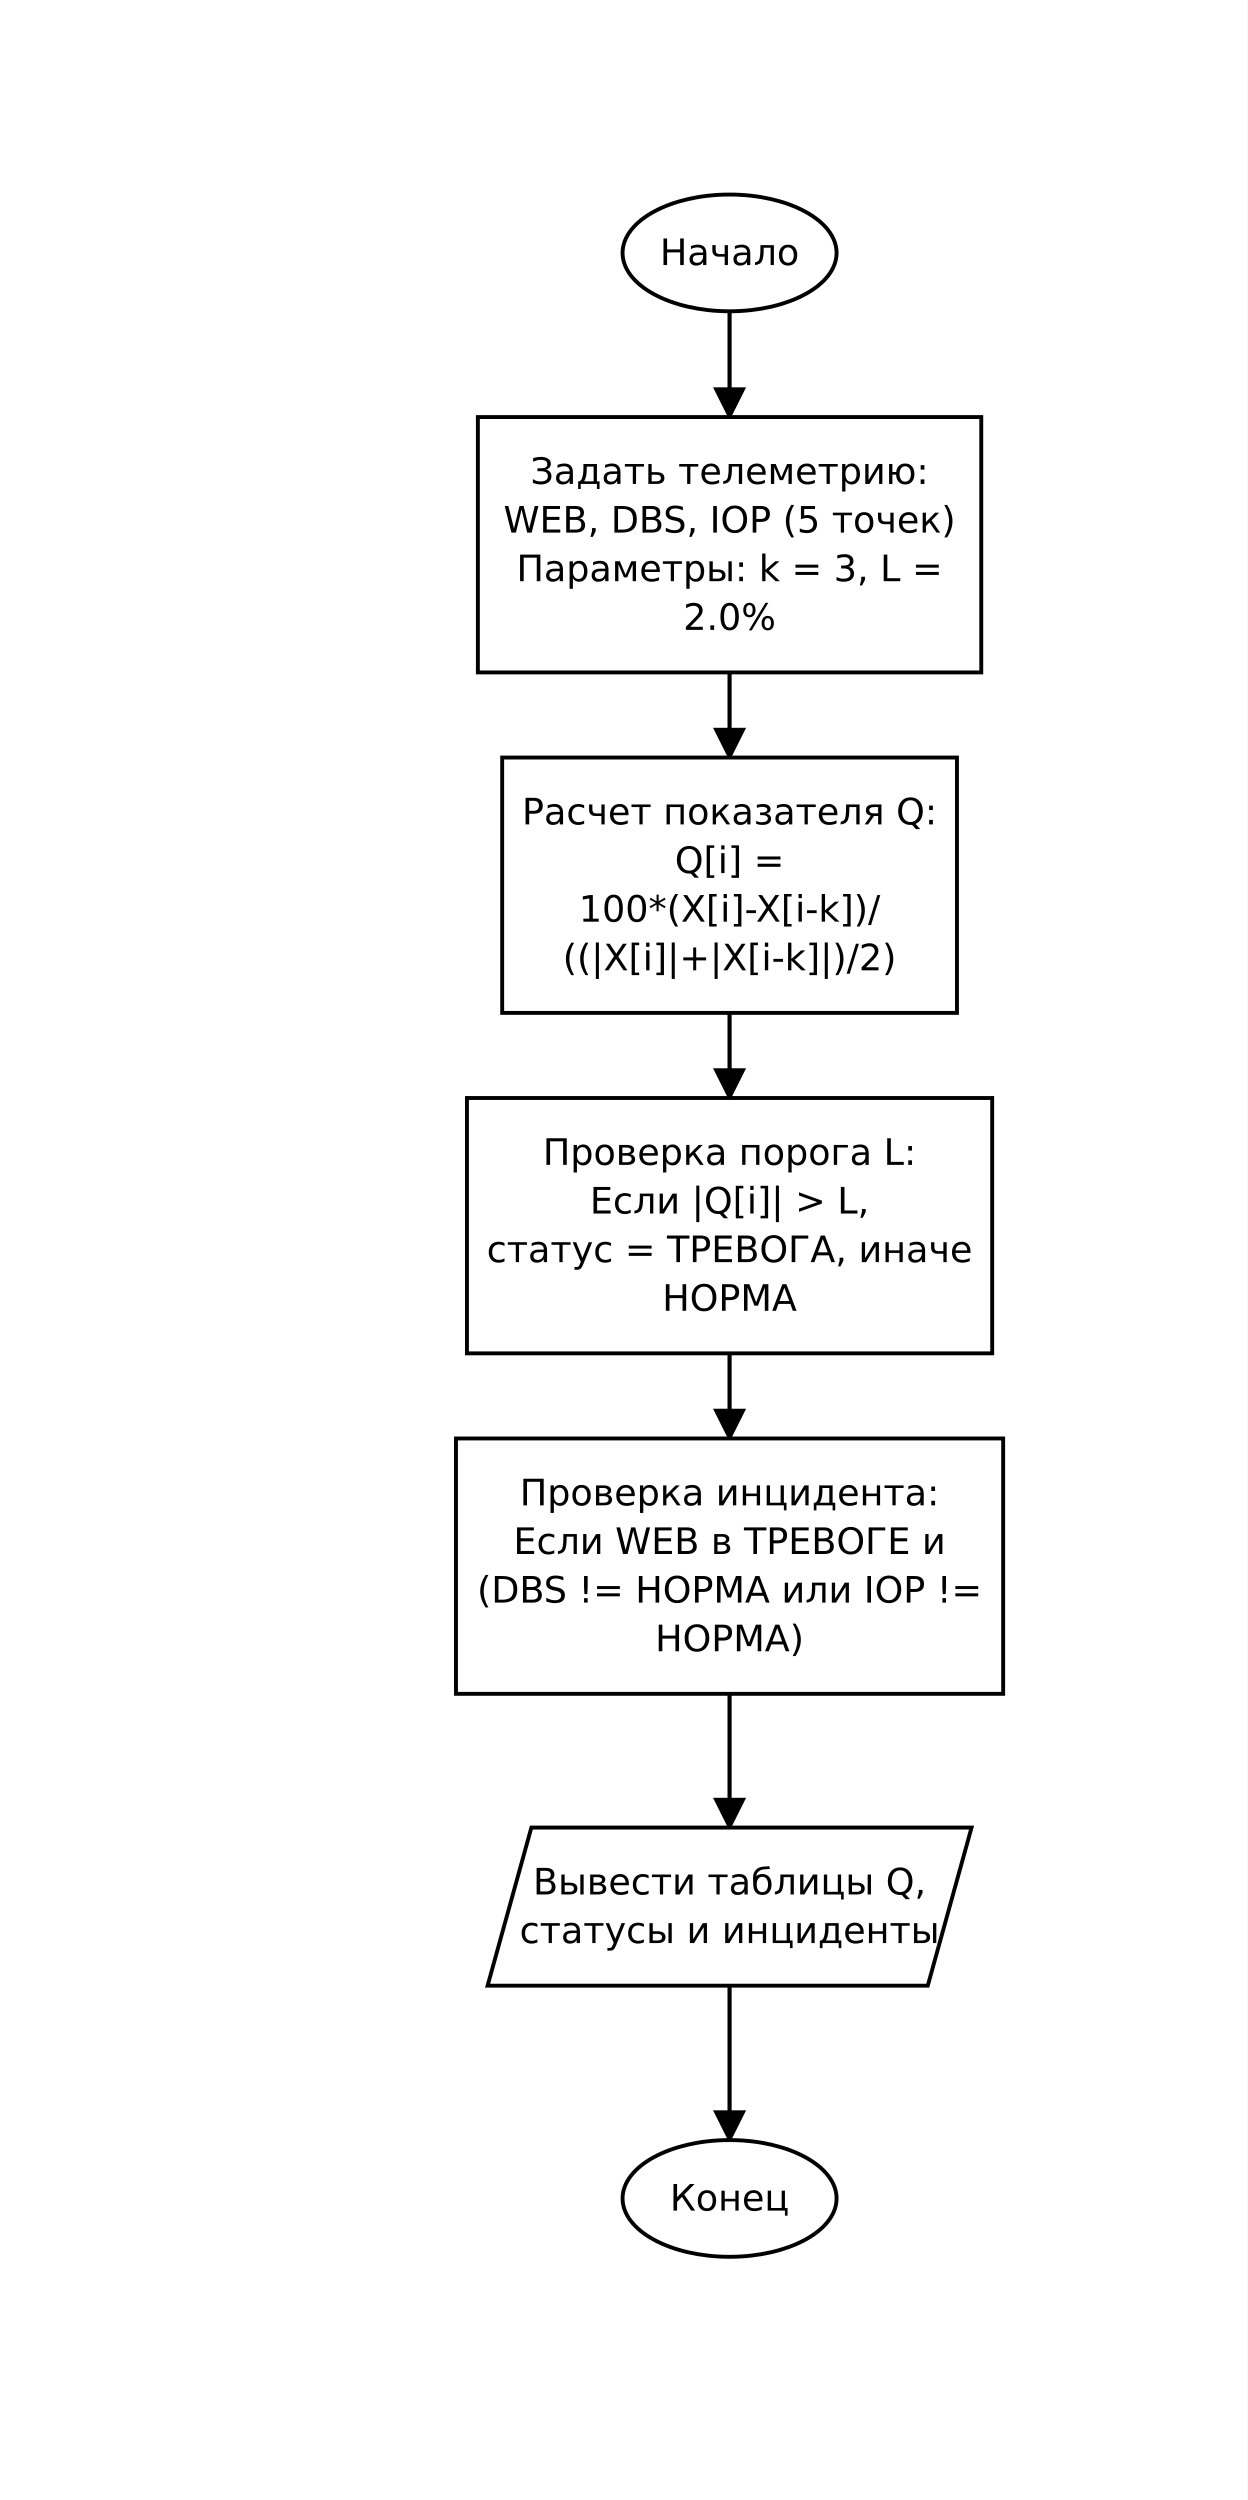
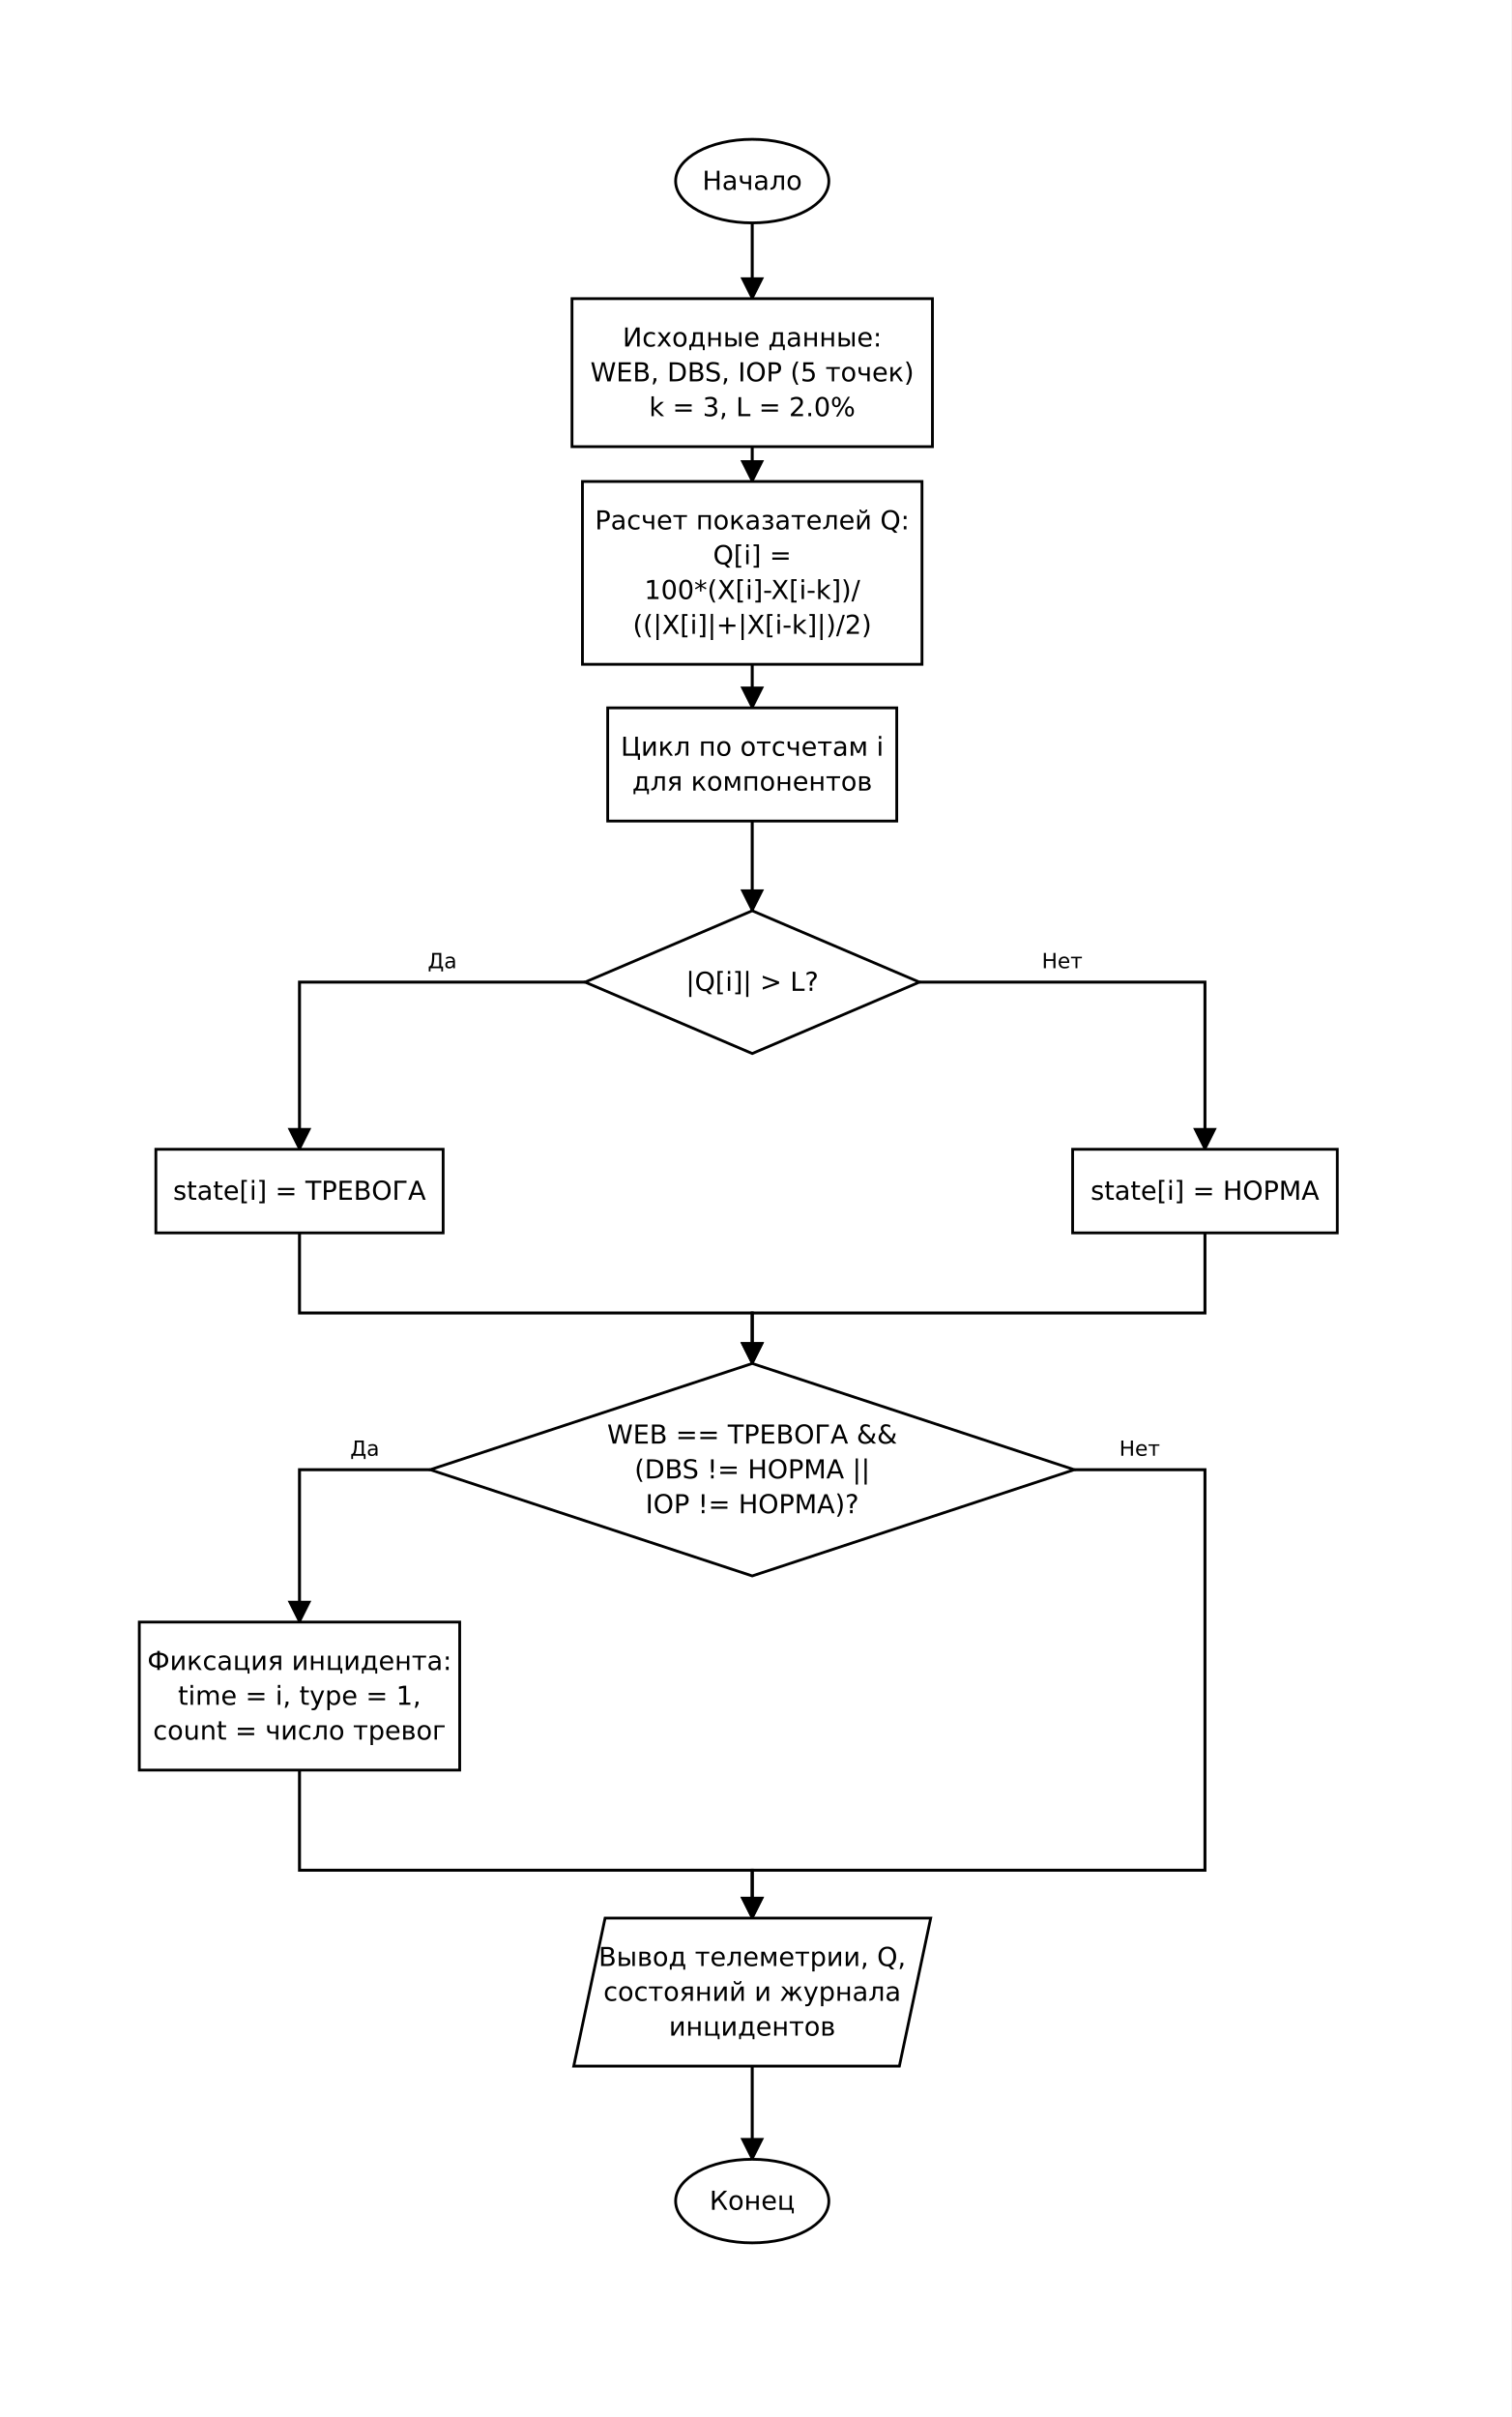
- <svg xmlns="http://www.w3.org/2000/svg" width="513" height="1028" viewBox="0 -44.0 513 1028">
+ <svg xmlns="http://www.w3.org/2000/svg" width="868" height="1388" viewBox="-82.0 -44.0 868 1388">
  <defs>
    <marker id="arrow" viewBox="0 0 10 10" refX="9" refY="5" markerWidth="8" markerHeight="8" orient="auto-start-reverse">
      <path d="M 0 0 L 10 5 L 0 10 z" fill="#000000" />
    </marker>
  </defs>
-   <rect x="0" y="-44.0" width="513" height="1028" fill="white" />
-   <path d="M 300.00 84.00 L 300.00 127.50" fill="none" stroke="#000000" stroke-width="1.7" marker-end="url(#arrow)" />
-   <path d="M 300.00 232.50 L 300.00 267.50" fill="none" stroke="#000000" stroke-width="1.7" marker-end="url(#arrow)" />
-   <path d="M 300.00 372.50 L 300.00 407.50" fill="none" stroke="#000000" stroke-width="1.7" marker-end="url(#arrow)" />
-   <path d="M 300.00 512.50 L 300.00 547.50" fill="none" stroke="#000000" stroke-width="1.7" marker-end="url(#arrow)" />
-   <path d="M 300.00 652.50 L 300.00 707.50" fill="none" stroke="#000000" stroke-width="1.7" marker-end="url(#arrow)" />
-   <path d="M 300.00 772.50 L 300.00 836.00" fill="none" stroke="#000000" stroke-width="1.7" marker-end="url(#arrow)" />
-   <ellipse fill="#ffffff" stroke="#000000" stroke-width="1.6" cx="300.0" cy="60.0" rx="44.0" ry="24.0" />
-   <text x="300.0" y="65.00" font-family="DejaVu Sans" font-size="15" text-anchor="middle" fill="#000000">Начало</text>
-   <rect fill="#ffffff" stroke="#000000" stroke-width="1.6" x="196.5" y="127.5" width="207.0" height="105" />
-   <text x="300.0" y="155.00" font-family="DejaVu Sans" font-size="15" text-anchor="middle" fill="#000000">Задать телеметрию:</text>
-   <text x="300.0" y="175.00" font-family="DejaVu Sans" font-size="15" text-anchor="middle" fill="#000000">WEB, DBS, IOP (5 точек)</text>
-   <text x="300.0" y="195.00" font-family="DejaVu Sans" font-size="15" text-anchor="middle" fill="#000000">Параметры: k = 3, L =</text>
-   <text x="300.0" y="215.00" font-family="DejaVu Sans" font-size="15" text-anchor="middle" fill="#000000">2.0%</text>
-   <rect fill="#ffffff" stroke="#000000" stroke-width="1.6" x="206.5" y="267.5" width="187.0" height="105" />
-   <text x="300.0" y="295.00" font-family="DejaVu Sans" font-size="15" text-anchor="middle" fill="#000000">Расчет показателя Q:</text>
-   <text x="300.0" y="315.00" font-family="DejaVu Sans" font-size="15" text-anchor="middle" fill="#000000">Q[i] =</text>
-   <text x="300.0" y="335.00" font-family="DejaVu Sans" font-size="15" text-anchor="middle" fill="#000000">100*(X[i]-X[i-k])/</text>
-   <text x="300.0" y="355.00" font-family="DejaVu Sans" font-size="15" text-anchor="middle" fill="#000000">((|X[i]|+|X[i-k]|)/2)</text>
-   <rect fill="#ffffff" stroke="#000000" stroke-width="1.6" x="192.008" y="407.5" width="215.984" height="105" />
-   <text x="300.0" y="435.00" font-family="DejaVu Sans" font-size="15" text-anchor="middle" fill="#000000">Проверка порога L:</text>
-   <text x="300.0" y="455.00" font-family="DejaVu Sans" font-size="15" text-anchor="middle" fill="#000000">Если |Q[i]| &gt; L,</text>
-   <text x="300.0" y="475.00" font-family="DejaVu Sans" font-size="15" text-anchor="middle" fill="#000000">статус = ТРЕВОГА, иначе</text>
-   <text x="300.0" y="495.00" font-family="DejaVu Sans" font-size="15" text-anchor="middle" fill="#000000">НОРМА</text>
-   <rect fill="#ffffff" stroke="#000000" stroke-width="1.6" x="187.5" y="547.5" width="225.0" height="105" />
-   <text x="300.0" y="575.00" font-family="DejaVu Sans" font-size="15" text-anchor="middle" fill="#000000">Проверка инцидента:</text>
-   <text x="300.0" y="595.00" font-family="DejaVu Sans" font-size="15" text-anchor="middle" fill="#000000">Если WEB в ТРЕВОГЕ и</text>
-   <text x="300.0" y="615.00" font-family="DejaVu Sans" font-size="15" text-anchor="middle" fill="#000000">(DBS != НОРМА или IOP !=</text>
-   <text x="300.0" y="635.00" font-family="DejaVu Sans" font-size="15" text-anchor="middle" fill="#000000">НОРМА)</text>
-   <polygon fill="#ffffff" stroke="#000000" stroke-width="1.6" points="218.5,707.5 399.5,707.5 381.5,772.5 200.5,772.5" />
-   <text x="300.0" y="735.00" font-family="DejaVu Sans" font-size="15" text-anchor="middle" fill="#000000">Вывести таблицы Q,</text>
-   <text x="300.0" y="755.00" font-family="DejaVu Sans" font-size="15" text-anchor="middle" fill="#000000">статусы и инциденты</text>
-   <ellipse fill="#ffffff" stroke="#000000" stroke-width="1.6" cx="300.0" cy="860.0" rx="44.0" ry="24.0" />
-   <text x="300.0" y="865.00" font-family="DejaVu Sans" font-size="15" text-anchor="middle" fill="#000000">Конец</text>
+   <rect x="-82.0" y="-44.0" width="868" height="1388" fill="white" />
+   <path d="M 350.00 84.00 L 350.00 127.50" fill="none" stroke="#000000" stroke-width="1.7" marker-end="url(#arrow)" />
+   <path d="M 350.00 212.50 L 350.00 232.50" fill="none" stroke="#000000" stroke-width="1.7" marker-end="url(#arrow)" />
+   <path d="M 350.00 337.50 L 350.00 362.50" fill="none" stroke="#000000" stroke-width="1.7" marker-end="url(#arrow)" />
+   <path d="M 350.00 427.50 L 350.00 479.00" fill="none" stroke="#000000" stroke-width="1.7" marker-end="url(#arrow)" />
+   <path d="M 254.00 520.00 L 90.00 520.00 L 90.00 616.00" fill="none" stroke="#000000" stroke-width="1.7" marker-end="url(#arrow)" />
+   <rect x="159.50" y="496.00" width="25.00" height="21" fill="white" />
+   <text x="172.00" y="512.00" font-family="DejaVu Sans" font-size="12" text-anchor="middle" fill="#000000">Да</text>
+   <path d="M 446.00 520.00 L 610.00 520.00 L 610.00 616.00" fill="none" stroke="#000000" stroke-width="1.7" marker-end="url(#arrow)" />
+   <rect x="512.00" y="496.00" width="32.00" height="21" fill="white" />
+   <text x="528.00" y="512.00" font-family="DejaVu Sans" font-size="12" text-anchor="middle" fill="#000000">Нет</text>
+   <path d="M 90.00 664.00 L 90.00 710.00 L 350.00 710.00 L 350.00 739.00" fill="none" stroke="#000000" stroke-width="1.7" marker-end="url(#arrow)" />
+   <path d="M 610.00 664.00 L 610.00 710.00 L 350.00 710.00 L 350.00 739.00" fill="none" stroke="#000000" stroke-width="1.7" marker-end="url(#arrow)" />
+   <path d="M 165.02 800.00 L 90.00 800.00 L 90.00 887.50" fill="none" stroke="#000000" stroke-width="1.7" marker-end="url(#arrow)" />
+   <rect x="115.01" y="776.00" width="25.00" height="21" fill="white" />
+   <text x="127.51" y="792.00" font-family="DejaVu Sans" font-size="12" text-anchor="middle" fill="#000000">Да</text>
+   <path d="M 534.98 800.00 L 610.00 800.00 L 610.00 1030.00 L 350.00 1030.00 L 350.00 1057.50" fill="none" stroke="#000000" stroke-width="1.7" marker-end="url(#arrow)" />
+   <rect x="556.49" y="776.00" width="32.00" height="21" fill="white" />
+   <text x="572.49" y="792.00" font-family="DejaVu Sans" font-size="12" text-anchor="middle" fill="#000000">Нет</text>
+   <path d="M 90.00 972.50 L 90.00 1030.00 L 350.00 1030.00 L 350.00 1057.50" fill="none" stroke="#000000" stroke-width="1.7" marker-end="url(#arrow)" />
+   <path d="M 350.00 1142.50 L 350.00 1196.00" fill="none" stroke="#000000" stroke-width="1.7" marker-end="url(#arrow)" />
+   <ellipse fill="#ffffff" stroke="#000000" stroke-width="1.6" cx="350.0" cy="60.0" rx="44.0" ry="24.0" />
+   <text x="350.0" y="65.00" font-family="DejaVu Sans" font-size="15" text-anchor="middle" fill="#000000">Начало</text>
+   <rect fill="#ffffff" stroke="#000000" stroke-width="1.6" x="246.5" y="127.5" width="207.0" height="85" />
+   <text x="350.0" y="155.00" font-family="DejaVu Sans" font-size="15" text-anchor="middle" fill="#000000">Исходные данные:</text>
+   <text x="350.0" y="175.00" font-family="DejaVu Sans" font-size="15" text-anchor="middle" fill="#000000">WEB, DBS, IOP (5 точек)</text>
+   <text x="350.0" y="195.00" font-family="DejaVu Sans" font-size="15" text-anchor="middle" fill="#000000">k = 3, L = 2.0%</text>
+   <rect fill="#ffffff" stroke="#000000" stroke-width="1.6" x="252.5" y="232.5" width="195.0" height="105" />
+   <text x="350.0" y="260.00" font-family="DejaVu Sans" font-size="15" text-anchor="middle" fill="#000000">Расчет показателей Q:</text>
+   <text x="350.0" y="280.00" font-family="DejaVu Sans" font-size="15" text-anchor="middle" fill="#000000">Q[i] =</text>
+   <text x="350.0" y="300.00" font-family="DejaVu Sans" font-size="15" text-anchor="middle" fill="#000000">100*(X[i]-X[i-k])/</text>
+   <text x="350.0" y="320.00" font-family="DejaVu Sans" font-size="15" text-anchor="middle" fill="#000000">((|X[i]|+|X[i-k]|)/2)</text>
+   <rect fill="#ffffff" stroke="#000000" stroke-width="1.6" x="267.0" y="362.5" width="166.0" height="65" />
+   <text x="350.0" y="390.00" font-family="DejaVu Sans" font-size="15" text-anchor="middle" fill="#000000">Цикл по отсчетам i</text>
+   <text x="350.0" y="410.00" font-family="DejaVu Sans" font-size="15" text-anchor="middle" fill="#000000">для компонентов</text>
+   <polygon fill="#ffffff" stroke="#000000" stroke-width="1.6" points="350.0,479.0 446.0,520.0 350.0,561.0 254.0,520.0" />
+   <text x="350.0" y="525.00" font-family="DejaVu Sans" font-size="15" text-anchor="middle" fill="#000000">|Q[i]| &gt; L?</text>
+   <rect fill="#ffffff" stroke="#000000" stroke-width="1.6" x="7.508" y="616.0" width="164.984" height="48" />
+   <text x="90.0" y="645.00" font-family="DejaVu Sans" font-size="15" text-anchor="middle" fill="#000000">state[i] = ТРЕВОГА</text>
+   <rect fill="#ffffff" stroke="#000000" stroke-width="1.6" x="534.0" y="616.0" width="152.0" height="48" />
+   <text x="610.0" y="645.00" font-family="DejaVu Sans" font-size="15" text-anchor="middle" fill="#000000">state[i] = НОРМА</text>
+   <polygon fill="#ffffff" stroke="#000000" stroke-width="1.6" points="350.0,739.0 534.984,800.0 350.0,861.0 165.016,800.0" />
+   <text x="350.0" y="785.00" font-family="DejaVu Sans" font-size="15" text-anchor="middle" fill="#000000">WEB == ТРЕВОГА &amp;&amp;</text>
+   <text x="350.0" y="805.00" font-family="DejaVu Sans" font-size="15" text-anchor="middle" fill="#000000">(DBS != НОРМА ||</text>
+   <text x="350.0" y="825.00" font-family="DejaVu Sans" font-size="15" text-anchor="middle" fill="#000000">IOP != НОРМА)?</text>
+   <rect fill="#ffffff" stroke="#000000" stroke-width="1.6" x="-2.0" y="887.5" width="184.0" height="85" />
+   <text x="90.0" y="915.00" font-family="DejaVu Sans" font-size="15" text-anchor="middle" fill="#000000">Фиксация инцидента:</text>
+   <text x="90.0" y="935.00" font-family="DejaVu Sans" font-size="15" text-anchor="middle" fill="#000000">time = i, type = 1,</text>
+   <text x="90.0" y="955.00" font-family="DejaVu Sans" font-size="15" text-anchor="middle" fill="#000000">count = число тревог</text>
+   <polygon fill="#ffffff" stroke="#000000" stroke-width="1.6" points="265.5,1057.5 452.5,1057.5 434.5,1142.5 247.5,1142.5" />
+   <text x="350.0" y="1085.00" font-family="DejaVu Sans" font-size="15" text-anchor="middle" fill="#000000">Вывод телеметрии, Q,</text>
+   <text x="350.0" y="1105.00" font-family="DejaVu Sans" font-size="15" text-anchor="middle" fill="#000000">состояний и журнала</text>
+   <text x="350.0" y="1125.00" font-family="DejaVu Sans" font-size="15" text-anchor="middle" fill="#000000">инцидентов</text>
+   <ellipse fill="#ffffff" stroke="#000000" stroke-width="1.6" cx="350.0" cy="1220.0" rx="44.0" ry="24.0" />
+   <text x="350.0" y="1225.00" font-family="DejaVu Sans" font-size="15" text-anchor="middle" fill="#000000">Конец</text>
</svg>
